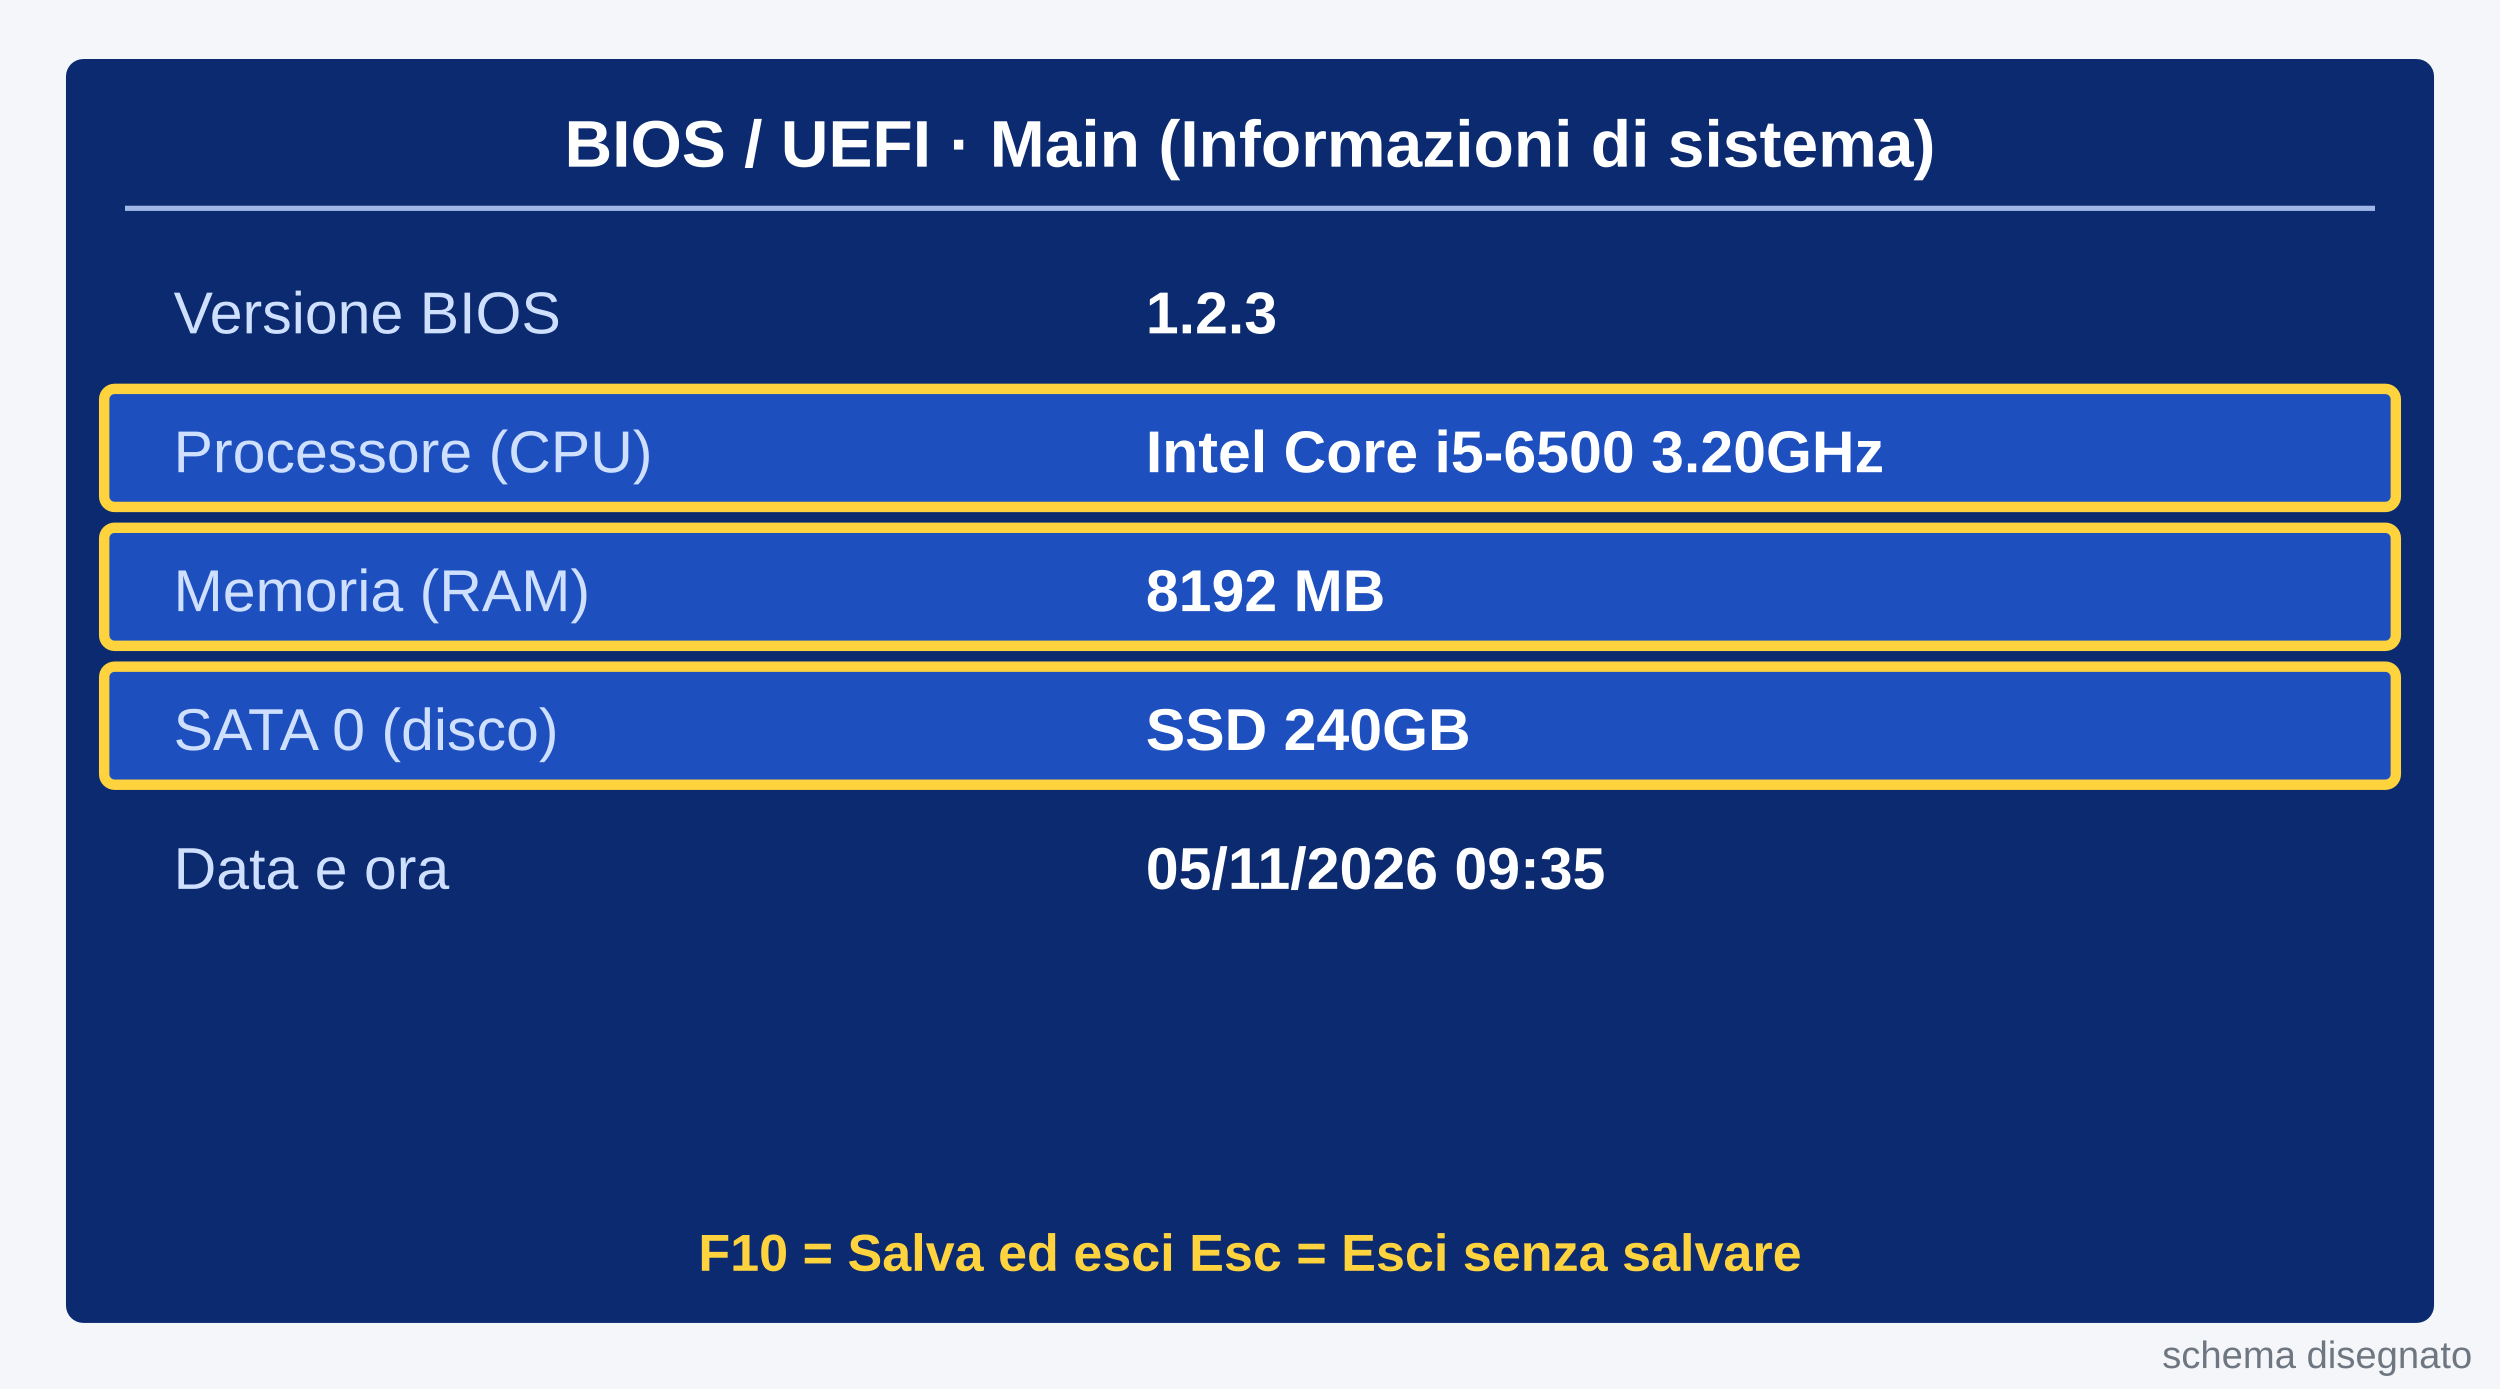
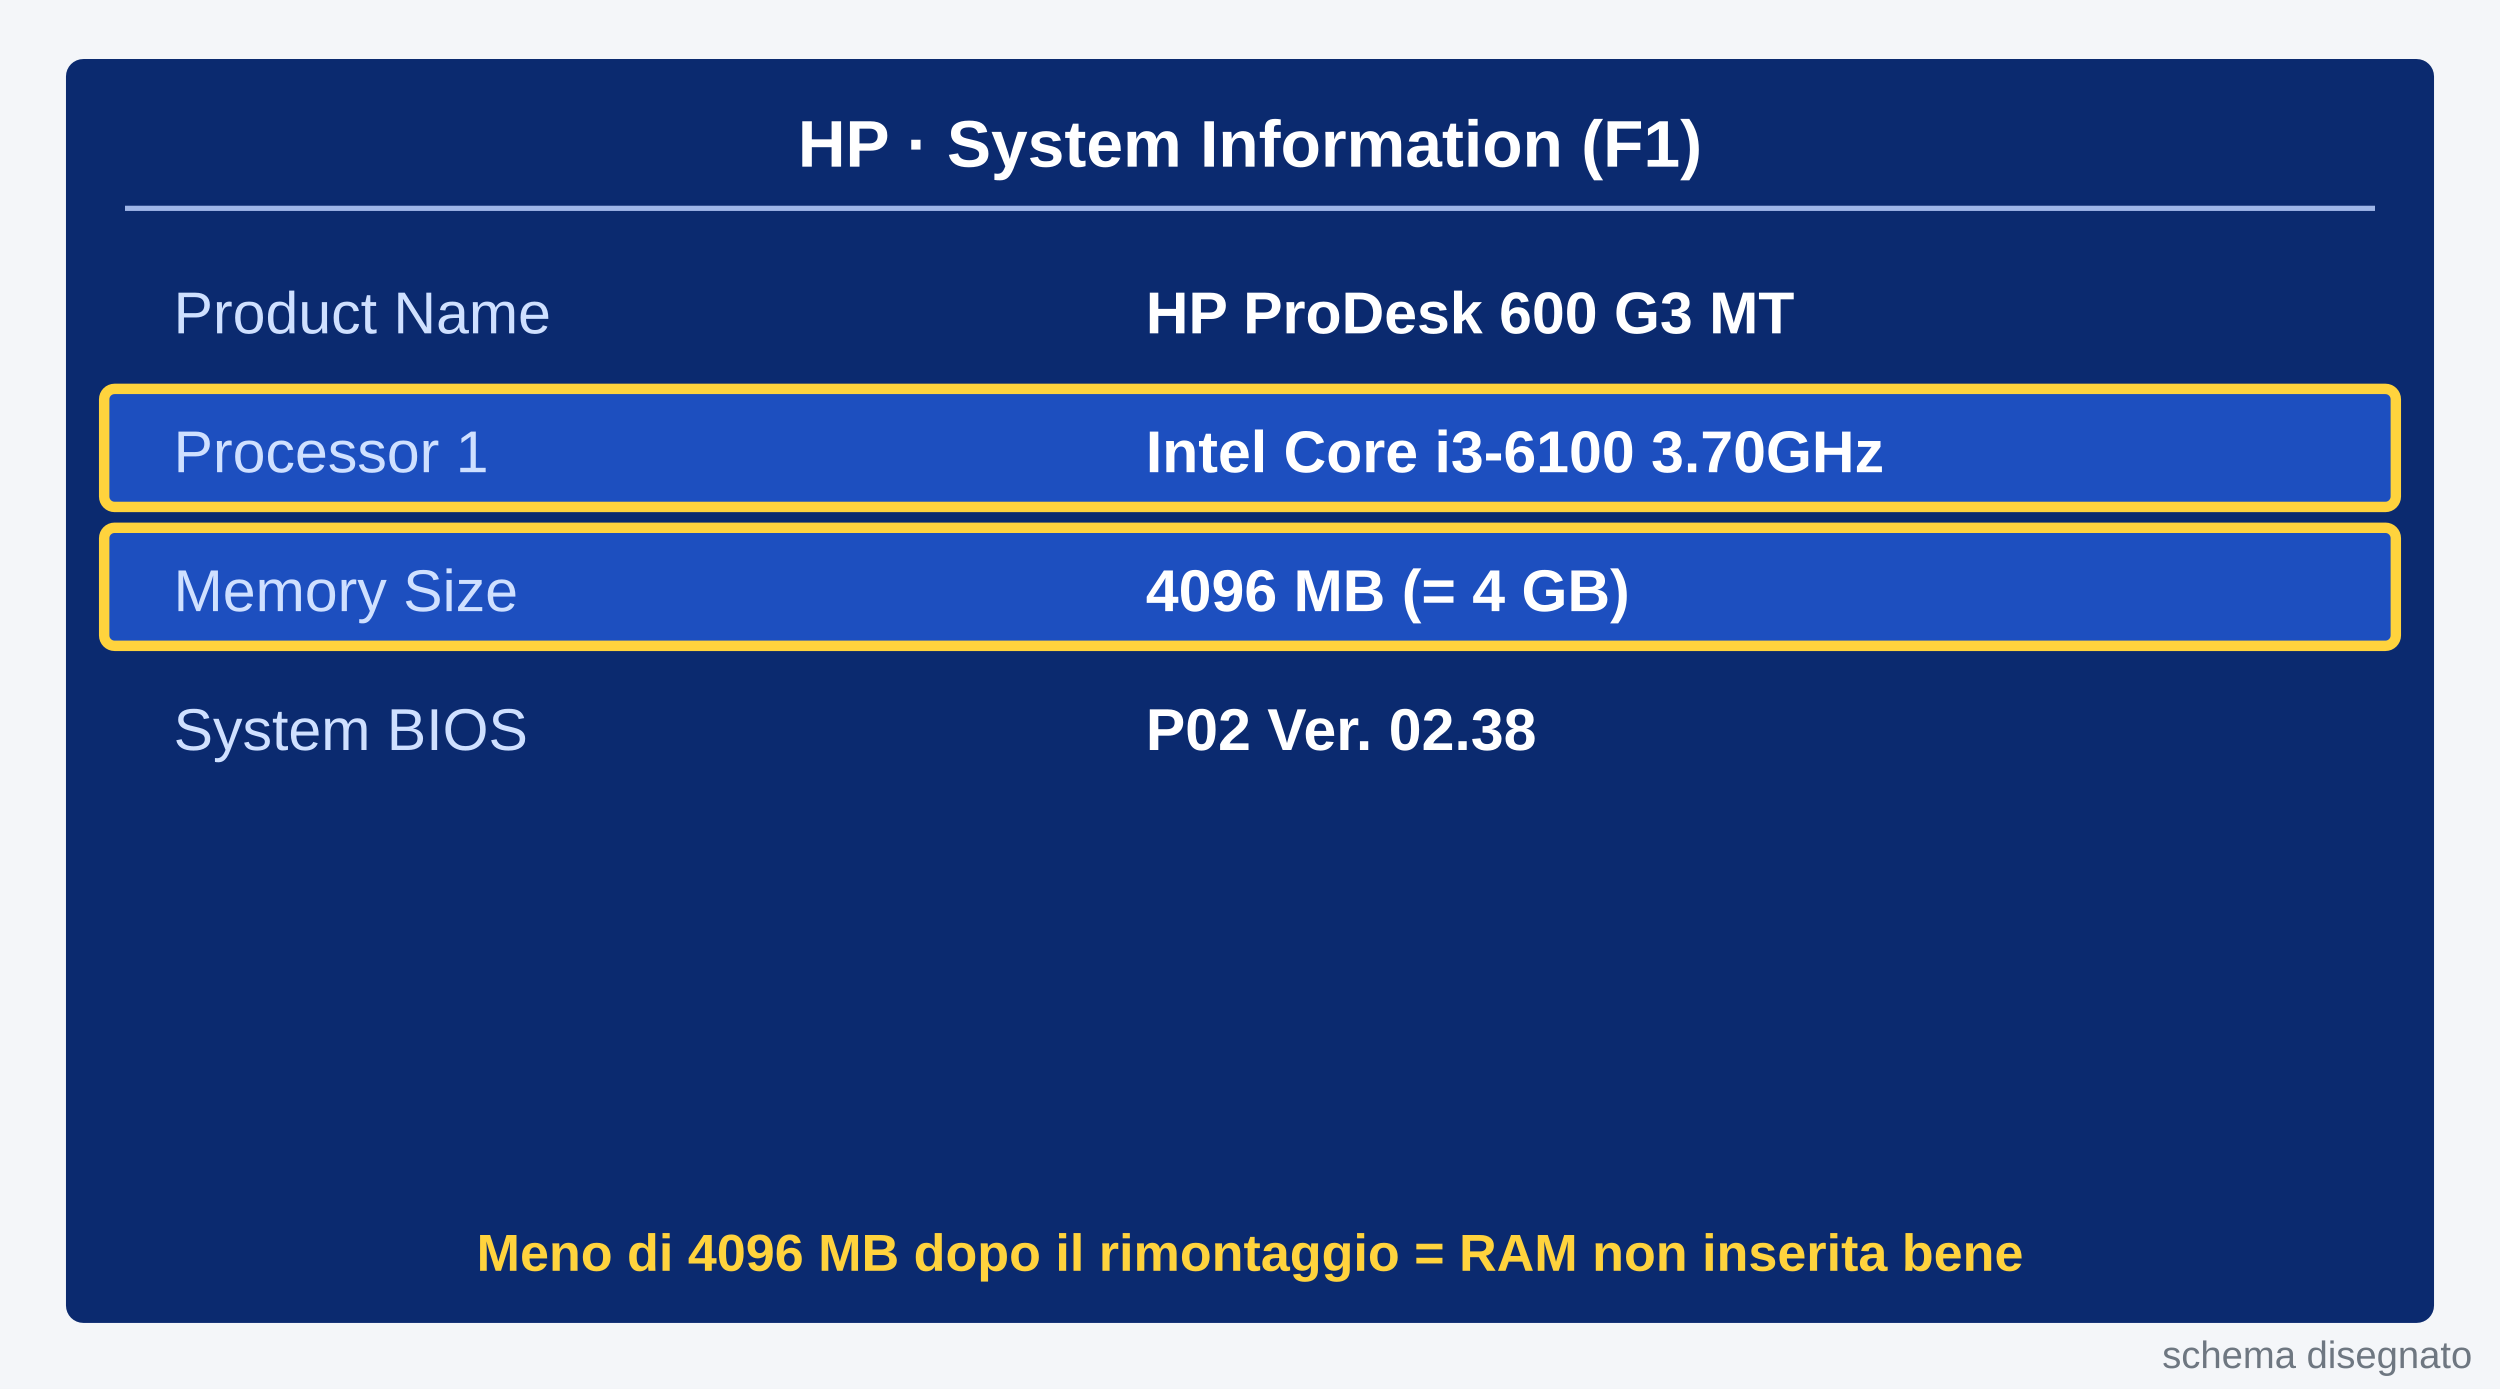
- <svg xmlns="http://www.w3.org/2000/svg" viewBox="0 0 720 400" width="720" height="400" role="img" aria-label="BIOS / UEFI · Main (Informazioni di sistema)" font-family="Segoe UI, Arial, sans-serif">
+ <svg xmlns="http://www.w3.org/2000/svg" viewBox="0 0 720 400" width="720" height="400" role="img" aria-label="HP · System Information (F1)" font-family="Segoe UI, Arial, sans-serif">
  <defs>
    <marker id="fr" viewBox="0 0 10 10" refX="8" refY="5" markerWidth="7" markerHeight="7" orient="auto-start-reverse">
      <path d="M0,0 L10,5 L0,10 z" fill="#c0392b" />
    </marker>
  </defs>
  <rect width="720" height="400" fill="#f4f6f9" />
  <rect x="20" y="18" width="680" height="362" rx="4" fill="#0b2a6f" stroke="#0b2a6f" stroke-width="2" />
-   <text x="360" y="48" font-size="19" fill="#fff" text-anchor="middle" font-weight="700">BIOS / UEFI · Main (Informazioni di sistema)</text>
+   <text x="360" y="48" font-size="19" fill="#fff" text-anchor="middle" font-weight="700">HP · System Information (F1)</text>
  <line x1="36" y1="60" x2="684" y2="60" stroke="#9fb6e8" stroke-width="1.5" />
-   <text x="50" y="96" font-size="17" fill="#cfe0ff" text-anchor="start">Versione BIOS</text>
-   <text x="330" y="96" font-size="17" fill="#fff" text-anchor="start" font-weight="700">1.2.3</text>
+   <text x="50" y="96" font-size="17" fill="#cfe0ff" text-anchor="start">Product Name</text>
+   <text x="330" y="96" font-size="17" fill="#fff" text-anchor="start" font-weight="700">HP ProDesk 600 G3 MT</text>
  <rect x="30" y="112" width="660" height="34" rx="3" fill="#1d4fbf" stroke="#ffd33d" stroke-width="3" />
-   <text x="50" y="136" font-size="17" fill="#cfe0ff" text-anchor="start">Processore (CPU)</text>
-   <text x="330" y="136" font-size="17" fill="#fff" text-anchor="start" font-weight="700">Intel Core i5-6500 3.20GHz</text>
+   <text x="50" y="136" font-size="17" fill="#cfe0ff" text-anchor="start">Processor 1</text>
+   <text x="330" y="136" font-size="17" fill="#fff" text-anchor="start" font-weight="700">Intel Core i3-6100 3.70GHz</text>
  <rect x="30" y="152" width="660" height="34" rx="3" fill="#1d4fbf" stroke="#ffd33d" stroke-width="3" />
-   <text x="50" y="176" font-size="17" fill="#cfe0ff" text-anchor="start">Memoria (RAM)</text>
-   <text x="330" y="176" font-size="17" fill="#fff" text-anchor="start" font-weight="700">8192 MB</text>
-   <rect x="30" y="192" width="660" height="34" rx="3" fill="#1d4fbf" stroke="#ffd33d" stroke-width="3" />
-   <text x="50" y="216" font-size="17" fill="#cfe0ff" text-anchor="start">SATA 0 (disco)</text>
-   <text x="330" y="216" font-size="17" fill="#fff" text-anchor="start" font-weight="700">SSD 240GB</text>
-   <text x="50" y="256" font-size="17" fill="#cfe0ff" text-anchor="start">Data e ora</text>
-   <text x="330" y="256" font-size="17" fill="#fff" text-anchor="start" font-weight="700">05/11/2026 09:35</text>
-   <text x="360" y="366" font-size="15" fill="#ffd33d" text-anchor="middle" font-weight="700">F10 = Salva ed esci    Esc = Esci senza salvare</text>
+   <text x="50" y="176" font-size="17" fill="#cfe0ff" text-anchor="start">Memory Size</text>
+   <text x="330" y="176" font-size="17" fill="#fff" text-anchor="start" font-weight="700">4096 MB (= 4 GB)</text>
+   <text x="50" y="216" font-size="17" fill="#cfe0ff" text-anchor="start">System BIOS</text>
+   <text x="330" y="216" font-size="17" fill="#fff" text-anchor="start" font-weight="700">P02 Ver. 02.38</text>
+   <text x="50" y="256" font-size="17" fill="#cfe0ff" text-anchor="start" />
+   <text x="330" y="256" font-size="17" fill="#fff" text-anchor="start" font-weight="700" />
+   <text x="360" y="366" font-size="15" fill="#ffd33d" text-anchor="middle" font-weight="700">Meno di 4096 MB dopo il rimontaggio = RAM non inserita bene</text>
  <text x="712" y="394" font-size="11" fill="#6e7781" text-anchor="end">schema disegnato</text>
</svg>
